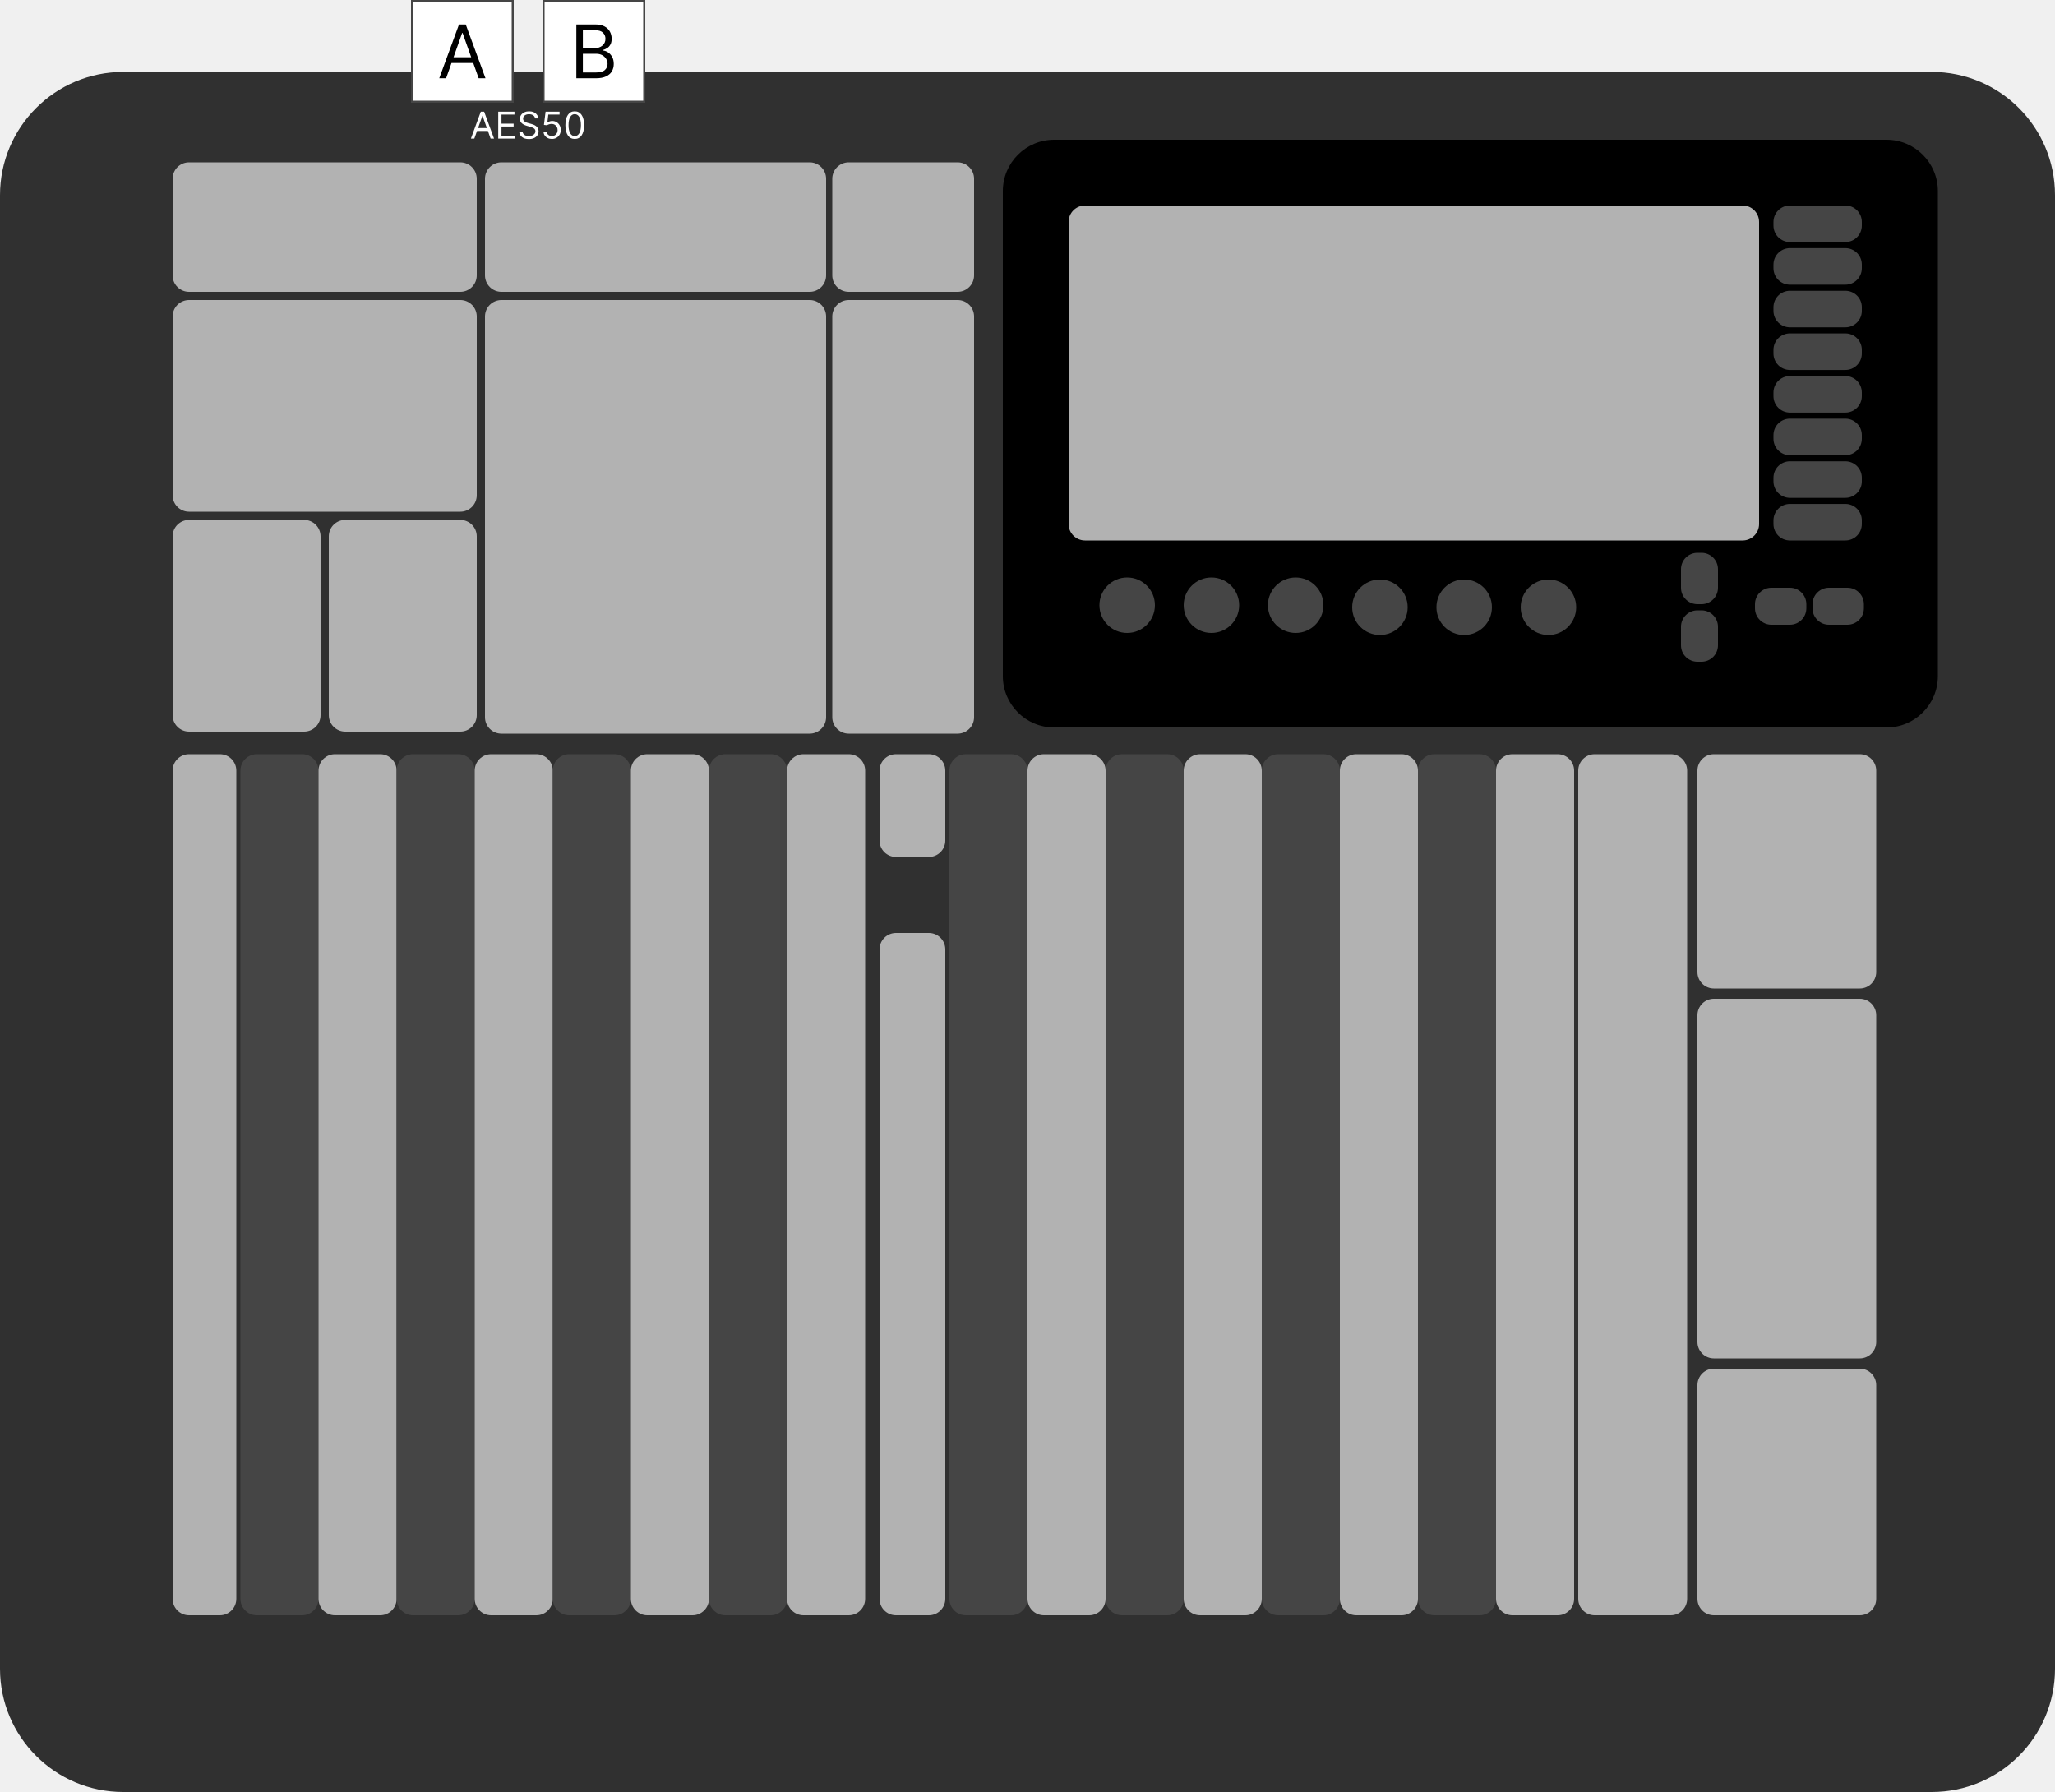
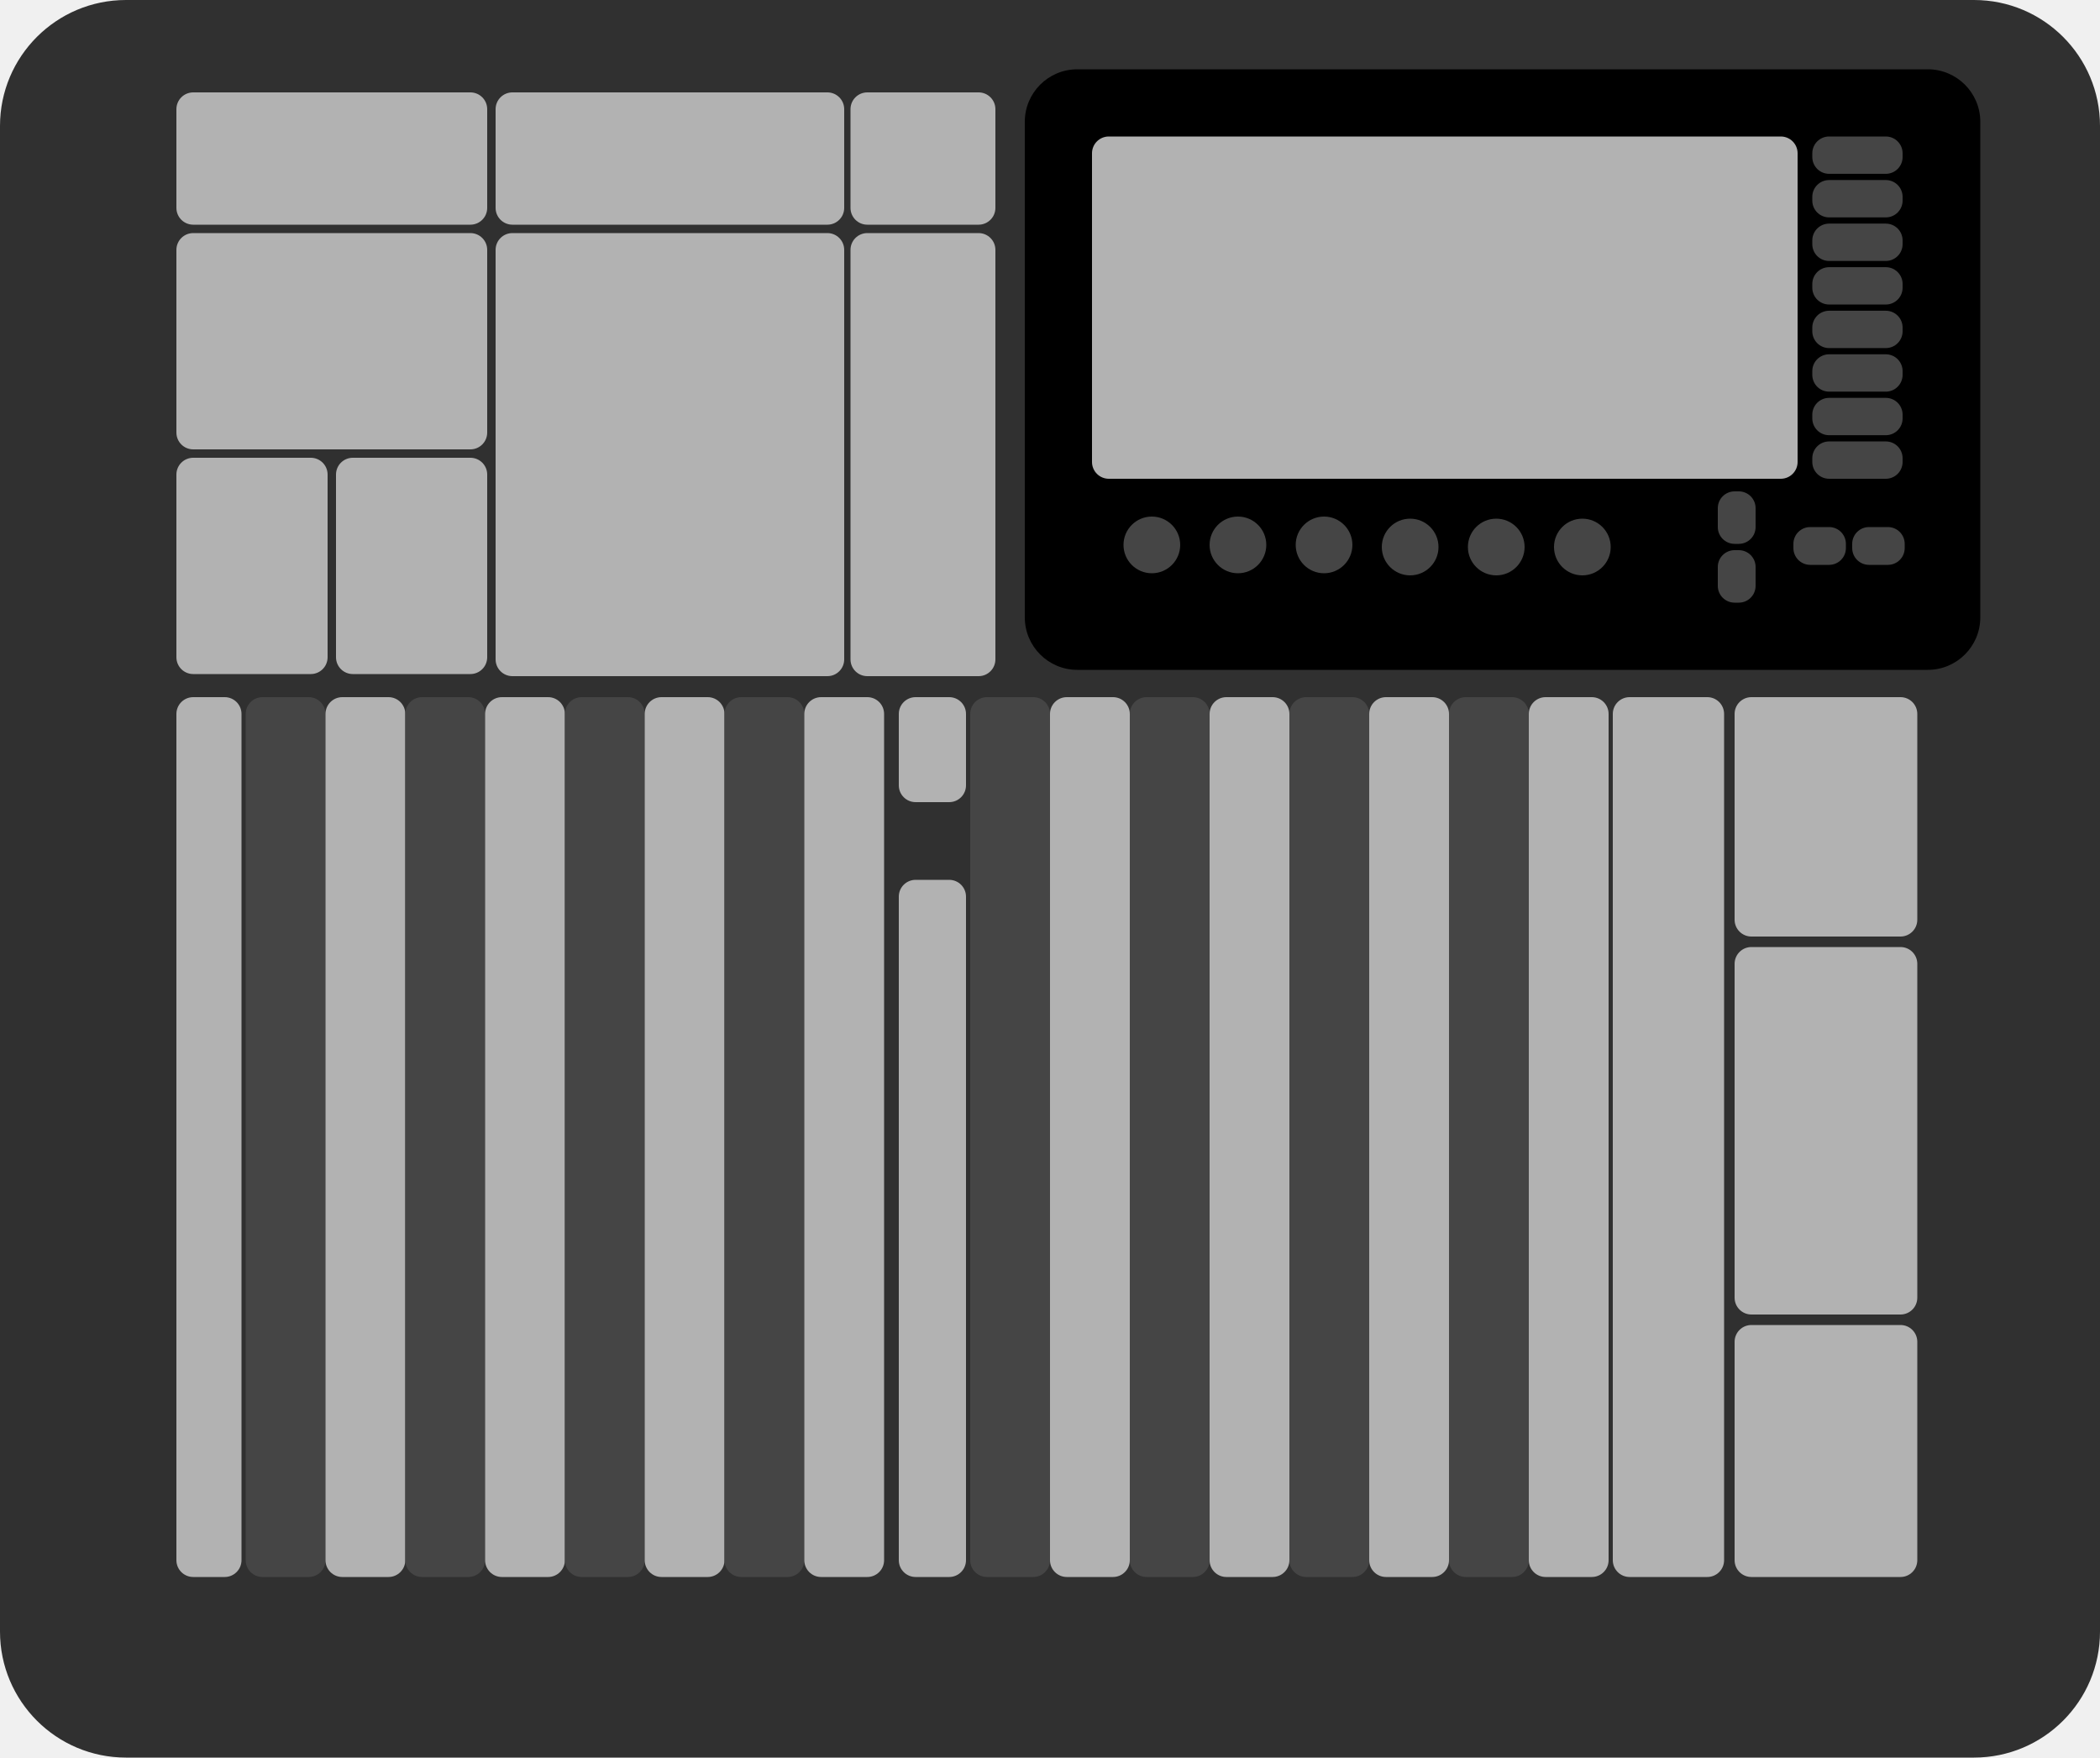
- <svg xmlns="http://www.w3.org/2000/svg" xmlns:xlink="http://www.w3.org/1999/xlink" width="1000px" height="872px" viewBox="0 0 1000 872" version="1.1">
-   <defs>
-     <path d="M0 0L50 0L50 50L0 50L0 0Z" id="path_1" />
-     <path d="M0 0L37.5 0L37.5 38L0 38L0 0Z" id="path_2" />
-     <path d="M0 0L114 0L114 21L0 21L0 0Z" id="path_3" />
-     <clipPath id="clip_1">
-       <use xlink:href="#path_1" />
-     </clipPath>
-     <clipPath id="clip_2">
-       <use xlink:href="#path_2" transform="translate(0, 2.784092)" />
-     </clipPath>
-     <clipPath id="clip_3">
-       <use xlink:href="#path_3" />
-     </clipPath>
-   </defs>
-   <g id="Group-11">
-     <path d="M940 35C973.142 35 1000 61.858 1000 95L1000 812C1000 845.142 973.142 872 940 872L60 872C26.858 872 0 845.142 0 812L0 95C0 61.858 26.858 35 60 35L940 35Z" id="Rectangle" fill="#303030" stroke="none" />
-     <path d="M905 367C909.419 367 913 370.581 913 375L913 473C913 477.419 909.419 481 905 481L834 481C829.581 481 826 477.419 826 473L826 375C826 370.581 829.581 367 834 367L905 367Z" id="Rectangle-15" fill="#B2B2B2" stroke="none" />
-     <path d="M905 486C909.419 486 913 489.581 913 494L913 653C913 657.419 909.419 661 905 661L834 661C829.581 661 826 657.419 826 653L826 494C826 489.581 829.581 486 834 486L905 486Z" id="Rectangle-14" fill="#B2B2B2" stroke="none" />
-     <path d="M905 666C909.419 666 913 669.581 913 674L913 778C913 782.419 909.419 786 905 786L834 786C829.581 786 826 782.419 826 778L826 674C826 669.581 829.581 666 834 666L905 666Z" id="Rectangle-13" fill="#B2B2B2" stroke="none" />
-     <g id="Group-7" transform="translate(84 79)">
+ <svg xmlns="http://www.w3.org/2000/svg" width="1000px" height="837px" viewBox="0 0 1000 837" version="1.1">
+   <g id="X32C">
+     <path d="M940 0C973.142 0 1000 26.858 1000 60L1000 777C1000 810.142 973.142 837 940 837L60 837C26.858 837 0 810.142 0 777L0 60C0 26.858 26.858 0 60 0L940 0Z" id="Rectangle" fill="#303030" stroke="none" />
+     <path d="M905 332C909.419 332 913 335.581 913 340L913 438C913 442.419 909.419 446 905 446L834 446C829.581 446 826 442.419 826 438L826 340C826 335.581 829.581 332 834 332L905 332Z" id="Rectangle-15" fill="#B2B2B2" stroke="none" />
+     <path d="M905 451C909.419 451 913 454.581 913 459L913 618C913 622.419 909.419 626 905 626L834 626C829.581 626 826 622.419 826 618L826 459C826 454.581 829.581 451 834 451L905 451Z" id="Rectangle-14" fill="#B2B2B2" stroke="none" />
+     <path d="M905 631C909.419 631 913 634.581 913 639L913 743C913 747.419 909.419 751 905 751L834 751C829.581 751 826 747.419 826 743L826 639C826 634.581 829.581 631 834 631L905 631Z" id="Rectangle-13" fill="#B2B2B2" stroke="none" />
+     <g id="Group-7" transform="translate(84 44)">
      <path d="M382 67C386.419 67 390 70.581 390 75L390 270C390 274.419 386.419 278 382 278L329 278C324.581 278 321 274.419 321 270L321 75C321 70.581 324.581 67 329 67L382 67Z" id="Rectangle-11" fill="#B2B2B2" stroke="none" />
      <path d="M310 67C314.419 67 318 70.581 318 75L318 270C318 274.419 314.419 278 310 278L160 278C155.581 278 152 274.419 152 270L152 75C152 70.581 155.581 67 160 67L310 67Z" id="Rectangle-12" fill="#B2B2B2" stroke="none" />
      <path d="M140 67C144.419 67 148 70.581 148 75L148 162C148 166.419 144.419 170 140 170L8 170C3.581 170 0 166.419 0 162L0 75C0 70.581 3.581 67 8 67L140 67Z" id="Rectangle-3" fill="#B2B2B2" stroke="none" />
      <path d="M140 174C144.419 174 148 177.581 148 182L148 269C148 273.419 144.419 277 140 277L84 277C79.581 277 76 273.419 76 269L76 182C76 177.581 79.581 174 84 174L140 174Z" id="Rectangle-4" fill="#B2B2B2" stroke="none" />
      <path d="M64 174C68.419 174 72 177.581 72 182L72 269C72 273.419 68.419 277 64 277L8 277C3.581 277 0 273.419 0 269L0 182C0 177.581 3.581 174 8 174L64 174Z" id="Rectangle-5" fill="#B2B2B2" stroke="none" />
      <path d="M140 0C144.419 0 148 3.581 148 8L148 55C148 59.419 144.419 63 140 63L8 63C3.581 63 0 59.419 0 55L0 8C0 3.581 3.581 0 8 0L140 0Z" id="Rectangle-6" fill="#B2B2B2" stroke="none" />
      <path d="M310 0C314.419 0 318 3.581 318 8L318 55C318 59.419 314.419 63 310 63L160 63C155.581 63 152 59.419 152 55L152 8C152 3.581 155.581 0 160 0L310 0Z" id="Rectangle-7" fill="#B2B2B2" stroke="none" />
      <path d="M382 0C386.419 0 390 3.581 390 8L390 55C390 59.419 386.419 63 382 63L329 63C324.581 63 321 59.419 321 55L321 8C321 3.581 324.581 0 329 0L382 0Z" id="Rectangle-8" fill="#B2B2B2" stroke="none" />
    </g>
-     <g id="Group-10" transform="translate(84 367)">
+     <g id="Group-10" transform="translate(84 332)">
      <g id="Group-8">
        <g id="Fader-bank" transform="translate(33 0)">
          <path d="M30 0C34.419 0 38 3.581 38 8L38 411C38 415.419 34.419 419 30 419L8 419C3.581 419 0 415.419 0 411L0 8C0 3.581 3.581 0 8 0L30 0Z" id="Rectangle-3" fill="#454545" stroke="none" />
          <path d="M68 0C72.419 0 76 3.581 76 8L76 411C76 415.419 72.419 419 68 419L46 419C41.581 419 38 415.419 38 411L38 8C38 3.581 41.581 0 46 0L68 0Z" id="Rectangle-4" fill="#B2B2B2" stroke="none" />
          <path d="M106 0C110.419 0 114 3.581 114 8L114 411C114 415.419 110.419 419 106 419L84 419C79.581 419 76 415.419 76 411L76 8C76 3.581 79.581 0 84 0L106 0Z" id="Rectangle-5" fill="#454545" stroke="none" />
          <path d="M144 0C148.419 0 152 3.581 152 8L152 411C152 415.419 148.419 419 144 419L122 419C117.581 419 114 415.419 114 411L114 8C114 3.581 117.581 0 122 0L144 0Z" id="Rectangle-6" fill="#B2B2B2" stroke="none" />
          <path d="M182 0C186.419 0 190 3.581 190 8L190 411C190 415.419 186.419 419 182 419L160 419C155.581 419 152 415.419 152 411L152 8C152 3.581 155.581 0 160 0L182 0Z" id="Rectangle-7" fill="#454545" stroke="none" />
          <path d="M220 0C224.419 0 228 3.581 228 8L228 411C228 415.419 224.419 419 220 419L198 419C193.581 419 190 415.419 190 411L190 8C190 3.581 193.581 0 198 0L220 0Z" id="Rectangle-8" fill="#B2B2B2" stroke="none" />
          <path d="M258 0C262.419 0 266 3.581 266 8L266 411C266 415.419 262.419 419 258 419L236 419C231.581 419 228 415.419 228 411L228 8C228 3.581 231.581 0 236 0L258 0Z" id="Rectangle-9" fill="#454545" stroke="none" />
          <path d="M296 0C300.419 0 304 3.581 304 8L304 411C304 415.419 300.419 419 296 419L274 419C269.581 419 266 415.419 266 411L266 8C266 3.581 269.581 0 274 0L296 0Z" id="Rectangle-10" fill="#B2B2B2" stroke="none" />
        </g>
        <path d="M23 0C27.419 0 31 3.581 31 8L31 411C31 415.419 27.419 419 23 419L8 419C3.581 419 0 415.419 0 411L0 8C0 3.581 3.581 0 8 0L23 0Z" id="Rectangle-11" fill="#B2B2B2" stroke="none" />
      </g>
      <g id="Group-9" transform="translate(344 0)">
        <g id="Fader-bank" transform="translate(34 0)">
          <path d="M30 0C34.419 0 38 3.581 38 8L38 411C38 415.419 34.419 419 30 419L8 419C3.581 419 0 415.419 0 411L0 8C0 3.581 3.581 0 8 0L30 0Z" id="Rectangle-3" fill="#454545" stroke="none" />
          <path d="M68 0C72.419 0 76 3.581 76 8L76 411C76 415.419 72.419 419 68 419L46 419C41.581 419 38 415.419 38 411L38 8C38 3.581 41.581 0 46 0L68 0Z" id="Rectangle-4" fill="#B2B2B2" stroke="none" />
          <path d="M106 0C110.419 0 114 3.581 114 8L114 411C114 415.419 110.419 419 106 419L84 419C79.581 419 76 415.419 76 411L76 8C76 3.581 79.581 0 84 0L106 0Z" id="Rectangle-5" fill="#454545" stroke="none" />
          <path d="M144 0C148.419 0 152 3.581 152 8L152 411C152 415.419 148.419 419 144 419L122 419C117.581 419 114 415.419 114 411L114 8C114 3.581 117.581 0 122 0L144 0Z" id="Rectangle-6" fill="#B2B2B2" stroke="none" />
          <path d="M182 0C186.419 0 190 3.581 190 8L190 411C190 415.419 186.419 419 182 419L160 419C155.581 419 152 415.419 152 411L152 8C152 3.581 155.581 0 160 0L182 0Z" id="Rectangle-7" fill="#454545" stroke="none" />
          <path d="M220 0C224.419 0 228 3.581 228 8L228 411C228 415.419 224.419 419 220 419L198 419C193.581 419 190 415.419 190 411L190 8C190 3.581 193.581 0 198 0L220 0Z" id="Rectangle-8" fill="#B2B2B2" stroke="none" />
          <path d="M258 0C262.419 0 266 3.581 266 8L266 411C266 415.419 262.419 419 258 419L236 419C231.581 419 228 415.419 228 411L228 8C228 3.581 231.581 0 236 0L258 0Z" id="Rectangle-9" fill="#454545" stroke="none" />
          <path d="M296 0C300.419 0 304 3.581 304 8L304 411C304 415.419 300.419 419 296 419L274 419C269.581 419 266 415.419 266 411L266 8C266 3.581 269.581 0 274 0L296 0Z" id="Rectangle-10" fill="#B2B2B2" stroke="none" />
        </g>
        <path d="M24 0C28.419 0 32 3.581 32 8L32 42C32 46.419 28.419 50 24 50L8 50C3.581 50 0 46.419 0 42L0 8C0 3.581 3.581 0 8 0L24 0Z" id="Rectangle-9" fill="#B2B2B2" stroke="none" />
        <path d="M24 87C28.419 87 32 90.581 32 95L32 411C32 415.419 28.419 419 24 419L8 419C3.581 419 0 415.419 0 411L0 95C0 90.581 3.581 87 8 87L24 87Z" id="Rectangle-10" fill="#B2B2B2" stroke="none" />
      </g>
      <path d="M729 0C733.419 0 737 3.581 737 8L737 411C737 415.419 733.419 419 729 419L692 419C687.581 419 684 415.419 684 411L684 8C684 3.581 687.581 0 692 0L729 0Z" id="Rectangle-12" fill="#B2B2B2" stroke="none" />
    </g>
-     <g id="Group-6" transform="translate(488 68)">
+     <g id="Group-6" transform="translate(488 33)">
      <path d="M430 0C443.809 0 455 11.191 455 25L455 261C455 274.809 443.809 286 430 286L25 286C11.191 286 0 274.809 0 261L0 25C0 11.191 11.191 0 25 0L430 0Z" id="Rectangle-16" fill="#000000" stroke="none" />
      <path d="M360 32C364.419 32 368 35.581 368 40L368 187C368 191.419 364.419 195 360 195L40 195C35.581 195 32 191.419 32 187L32 40C32 35.581 35.581 32 40 32L360 32Z" id="Rectangle-2" fill="#B2B2B2" stroke="none" />
      <g id="Group-4" transform="translate(375 32)">
        <path d="M35 0C39.419 0 43 3.581 43 8L43 9.782C43 14.201 39.419 17.782 35 17.782L8 17.782C3.581 17.782 0 14.201 0 9.782L0 8C0 3.581 3.581 0 8 0L35 0Z" id="Rectangle-16" fill="#454545" stroke="none" />
        <path d="M35 20.745C39.419 20.745 43 24.327 43 28.745L43 30.527C43 34.946 39.419 38.527 35 38.527L8 38.527C3.581 38.527 0 34.946 0 30.527L0 28.745C0 24.327 3.581 20.745 8 20.745L35 20.745Z" id="Rectangle-17" fill="#454545" stroke="none" />
        <path d="M35 41.491C39.419 41.491 43 45.072 43 49.491L43 51.273C43 55.692 39.419 59.273 35 59.273L8 59.273C3.581 59.273 0 55.692 0 51.273L0 49.491C0 45.072 3.581 41.491 8 41.491L35 41.491Z" id="Rectangle-18" fill="#454545" stroke="none" />
        <path d="M35 62.236C39.419 62.236 43 65.817 43 70.236L43 72.018C43 76.437 39.419 80.018 35 80.018L8 80.018C3.581 80.018 0 76.437 0 72.018L0 70.236C0 65.817 3.581 62.236 8 62.236L35 62.236Z" id="Rectangle-19" fill="#454545" stroke="none" />
        <path d="M35 82.982C39.419 82.982 43 86.563 43 90.982L43 92.764C43 97.183 39.419 100.764 35 100.764L8 100.764C3.581 100.764 0 97.183 0 92.764L0 90.982C0 86.563 3.581 82.982 8 82.982L35 82.982Z" id="Rectangle-20" fill="#454545" stroke="none" />
        <path d="M35 103.727C39.419 103.727 43 107.308 43 111.727L43 113.509C43 117.928 39.419 121.509 35 121.509L8 121.509C3.581 121.509 0 117.928 0 113.509L0 111.727C0 107.308 3.581 103.727 8 103.727L35 103.727Z" id="Rectangle-21" fill="#454545" stroke="none" />
        <path d="M35 124.473C39.419 124.473 43 128.054 43 132.473L43 134.255C43 138.673 39.419 142.255 35 142.255L8 142.255C3.581 142.255 0 138.673 0 134.255L0 132.473C0 128.054 3.581 124.473 8 124.473L35 124.473Z" id="Rectangle-22" fill="#454545" stroke="none" />
        <path d="M35 145.218C39.419 145.218 43 148.799 43 153.218L43 155C43 159.419 39.419 163 35 163L8 163C3.581 163 0 159.419 0 155L0 153.218C0 148.799 3.581 145.218 8 145.218L35 145.218Z" id="Rectangle-23" fill="#454545" stroke="none" />
      </g>
      <g id="Group-5" transform="translate(330.0001 201.0001)">
        <path d="M81 17C85.419 17 89 20.581 89 25L89 27C89 31.419 85.419 35 81 35L72 35C67.581 35 64 31.419 64 27L64 25C64 20.581 67.581 17 72 17L81 17Z" id="Rectangle-24" fill="#454545" stroke="none" />
        <path d="M53 17C57.419 17 61 20.581 61 25L61 27C61 31.419 57.419 35 53 35L44 35C39.581 35 36 31.419 36 27L36 25C36 20.581 39.581 17 44 17L53 17Z" id="Rectangle-25" fill="#454545" stroke="none" />
        <path d="M10 0C14.419 0 18 3.581 18 8L18 17C18 21.419 14.419 25 10 25L8 25C3.581 25 0 21.419 0 17L0 8C0 3.581 3.581 0 8 0L10 0Z" id="Rectangle-26" fill="#454545" stroke="none" />
        <path d="M10 28C14.419 28 18 31.581 18 36L18 45C18 49.419 14.419 53 10 53L8 53C3.581 53 0 49.419 0 45L0 36C0 31.581 3.581 28 8 28L10 28Z" id="Rectangle-27" fill="#454545" stroke="none" />
      </g>
      <g id="Group-3" transform="translate(47.00012 213)">
        <path d="M205 14.5C205 7.044 211.044 1 218.5 1C225.956 1 232 7.044 232 14.5C232 21.956 225.956 28 218.5 28C211.044 28 205 21.956 205 14.5Z" id="Oval" fill="#454545" fill-rule="evenodd" stroke="none" />
        <path d="M164 14.5C164 7.044 170.044 1 177.5 1C184.956 1 191 7.044 191 14.5C191 21.956 184.956 28 177.5 28C170.044 28 164 21.956 164 14.5Z" id="Oval-2" fill="#454545" fill-rule="evenodd" stroke="none" />
        <path d="M123 14.5C123 7.044 129.044 1 136.5 1C143.956 1 150 7.044 150 14.5C150 21.956 143.956 28 136.5 28C129.044 28 123 21.956 123 14.5Z" id="Oval-3" fill="#454545" fill-rule="evenodd" stroke="none" />
        <path d="M82 13.5C82 6.044 88.044 0 95.5 0C102.956 0 109 6.044 109 13.5C109 20.956 102.956 27 95.5 27C88.044 27 82 20.956 82 13.5Z" id="Oval-4" fill="#454545" fill-rule="evenodd" stroke="none" />
        <path d="M41 13.5C41 6.044 47.044 0 54.5 0C61.956 0 68 6.044 68 13.5C68 20.956 61.956 27 54.5 27C47.044 27 41 20.956 41 13.5Z" id="Oval-5" fill="#454545" fill-rule="evenodd" stroke="none" />
        <path d="M0 13.5C0 6.044 6.044 0 13.5 0C20.956 0 27 6.044 27 13.5C27 20.956 20.956 27 13.5 27C6.044 27 0 20.956 0 13.5Z" id="Oval-6" fill="#454545" fill-rule="evenodd" stroke="none" />
      </g>
    </g>
-     <g id="AES50" transform="translate(200 0)">
-       <g id="Group-11">
-         <g id="Rectangle-16">
-           <use stroke="none" fill="#FFFFFF" xlink:href="#path_1" fill-rule="evenodd" />
-           <g clip-path="url(#clip_1)">
-             <use xlink:href="#path_1" fill="none" stroke="#454545" stroke-width="2" />
-           </g>
-         </g>
-         <g id="A" clip-path="url(#clip_2)" transform="translate(6.250001 3.215908)">
-           <g transform="translate(6.579546, 0)" id="A">
-             <path d="M4.244 34.875L0.92 34.875L10.534 8.693L13.807 8.693L23.421 34.875L20.097 34.875L17.463 27.46L6.878 27.46L4.244 34.875ZM7.875 24.648L16.466 24.648L12.273 12.835L12.068 12.835L7.875 24.648Z" />
-           </g>
-         </g>
-       </g>
-       <g id="Group-12" transform="translate(64 0)">
-         <g id="Rectangle-17">
-           <use stroke="none" fill="#FFFFFF" xlink:href="#path_1" fill-rule="evenodd" />
-           <g clip-path="url(#clip_1)">
-             <use xlink:href="#path_1" fill="none" stroke="#454545" stroke-width="2" />
-           </g>
-         </g>
-         <g id="B" clip-path="url(#clip_2)" transform="translate(6.250001 3.215908)">
-           <g transform="translate(7.039773, 0)" id="B">
-             <path d="M3.17 34.875L3.17 8.693L12.324 8.693Q15.06 8.693 16.837 9.633Q18.614 10.572 19.483 12.151Q20.352 13.73 20.352 15.648Q20.352 17.335 19.758 18.435Q19.163 19.534 18.198 20.173Q17.233 20.812 16.108 21.119L16.108 21.375Q17.31 21.452 18.524 22.219Q19.739 22.986 20.557 24.418Q21.375 25.849 21.375 27.921Q21.375 29.889 20.48 31.462Q19.585 33.034 17.655 33.955Q15.724 34.875 12.631 34.875L3.17 34.875ZM6.341 32.062L12.631 32.062Q15.737 32.062 17.048 30.854Q18.358 29.646 18.358 27.921Q18.358 26.591 17.68 25.459Q17.003 24.328 15.75 23.644Q14.497 22.96 12.784 22.96L6.341 22.96L6.341 32.062ZM6.341 20.199L12.222 20.199Q14.369 20.199 15.852 18.959Q17.335 17.719 17.335 15.648Q17.335 13.922 16.134 12.714Q14.932 11.506 12.324 11.506L6.341 11.506L6.341 20.199Z" />
-           </g>
-         </g>
-       </g>
-       <g id="AES50" clip-path="url(#clip_3)" transform="translate(0 50.00001)">
-         <g transform="translate(28.69602, 0)" id="AES50" fill="#FFFFFF">
-           <path d="M2.122 17.438L0.46 17.438L5.267 4.347L6.903 4.347L11.71 17.438L10.048 17.438L8.732 13.73L3.439 13.73L2.122 17.438ZM3.938 12.324L8.233 12.324L6.136 6.418L6.034 6.418L3.938 12.324ZM13.756 17.438L13.756 4.347L21.656 4.347L21.656 5.753L15.341 5.753L15.341 10.176L21.247 10.176L21.247 11.582L15.341 11.582L15.341 16.031L21.759 16.031L21.759 17.438L13.756 17.438ZM31.679 7.619Q31.564 6.648 30.746 6.111Q29.928 5.574 28.739 5.574Q27.435 5.574 26.642 6.191Q25.849 6.808 25.849 7.747Q25.849 8.45 26.281 8.882Q26.712 9.313 27.304 9.553Q27.895 9.793 28.381 9.92L29.71 10.278Q30.222 10.413 30.851 10.649Q31.481 10.886 32.059 11.291Q32.638 11.697 33.015 12.33Q33.392 12.963 33.392 13.883Q33.392 14.945 32.839 15.801Q32.286 16.658 31.228 17.163Q30.171 17.668 28.662 17.668Q26.553 17.668 25.312 16.671Q24.072 15.673 23.957 14.062L25.594 14.062Q25.658 14.804 26.096 15.287Q26.533 15.769 27.208 16.003Q27.882 16.236 28.662 16.236Q29.57 16.236 30.292 15.939Q31.014 15.641 31.436 15.108Q31.858 14.574 31.858 13.858Q31.858 13.206 31.494 12.797Q31.129 12.388 30.535 12.132Q29.94 11.876 29.25 11.685L27.639 11.224Q26.105 10.783 25.21 9.965Q24.315 9.147 24.315 7.824Q24.315 6.724 24.913 5.903Q25.511 5.082 26.524 4.625Q27.537 4.168 28.79 4.168Q30.055 4.168 31.04 4.618Q32.024 5.069 32.603 5.849Q33.181 6.629 33.213 7.619L31.679 7.619ZM39.861 17.616Q38.736 17.616 37.834 17.169Q36.933 16.722 36.39 15.942Q35.847 15.162 35.795 14.165L37.33 14.165Q37.419 15.053 38.138 15.632Q38.857 16.21 39.861 16.21Q40.666 16.21 41.296 15.833Q41.925 15.456 42.287 14.794Q42.648 14.133 42.648 13.296Q42.648 12.439 42.274 11.765Q41.9 11.09 41.248 10.7Q40.596 10.31 39.758 10.304Q39.158 10.298 38.525 10.486Q37.892 10.675 37.483 10.969L36 10.79L36.793 4.347L43.594 4.347L43.594 5.753L38.122 5.753L37.662 9.614L37.739 9.614Q38.141 9.294 38.749 9.083Q39.356 8.872 40.014 8.872Q41.216 8.872 42.159 9.444Q43.102 10.016 43.642 11.007Q44.182 11.998 44.182 13.27Q44.182 14.523 43.623 15.504Q43.063 16.485 42.085 17.051Q41.107 17.616 39.861 17.616ZM50.983 17.616Q48.816 17.616 47.624 15.859Q46.432 14.101 46.432 10.892Q46.432 7.709 47.633 5.938Q48.835 4.168 50.983 4.168Q53.131 4.168 54.332 5.938Q55.534 7.709 55.534 10.892Q55.534 14.101 54.342 15.859Q53.15 17.616 50.983 17.616ZM50.983 16.21Q52.415 16.21 53.207 14.829Q54 13.449 54 10.892Q54 8.342 53.201 6.945Q52.402 5.548 50.983 5.548Q49.564 5.548 48.765 6.945Q47.966 8.342 47.966 10.892Q47.966 13.449 48.762 14.829Q49.557 16.21 50.983 16.21Z" />
-         </g>
-       </g>
-     </g>
  </g>
</svg>
